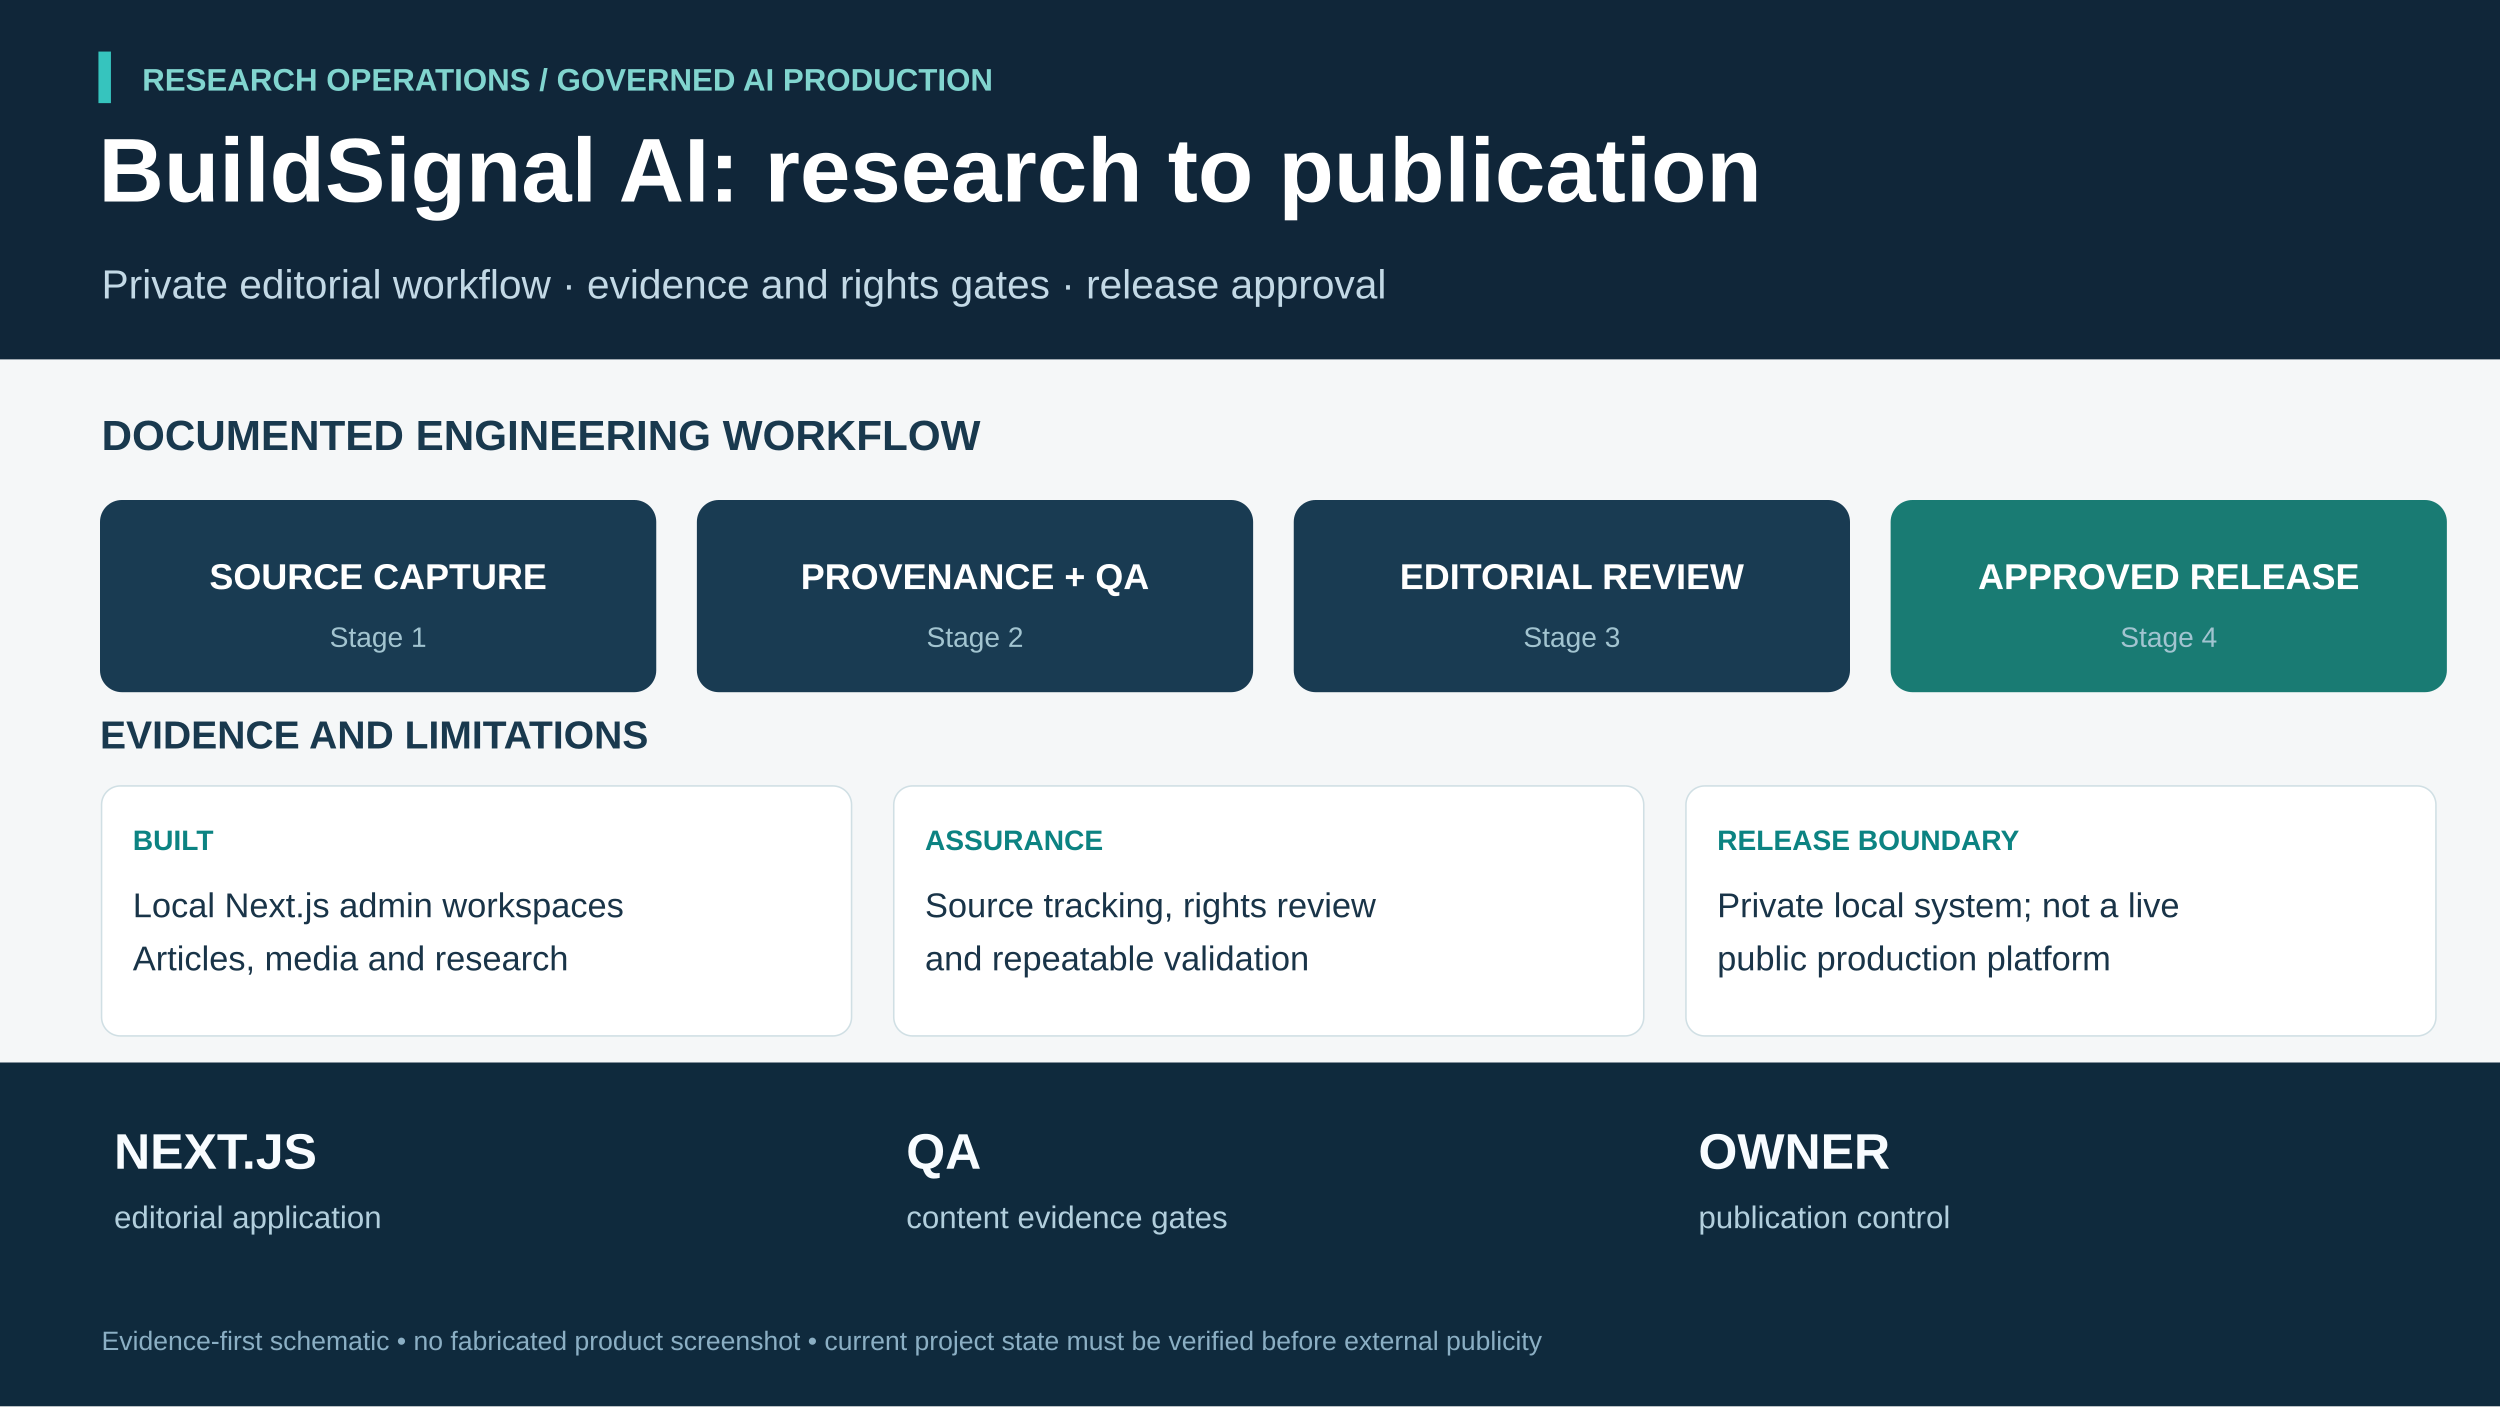
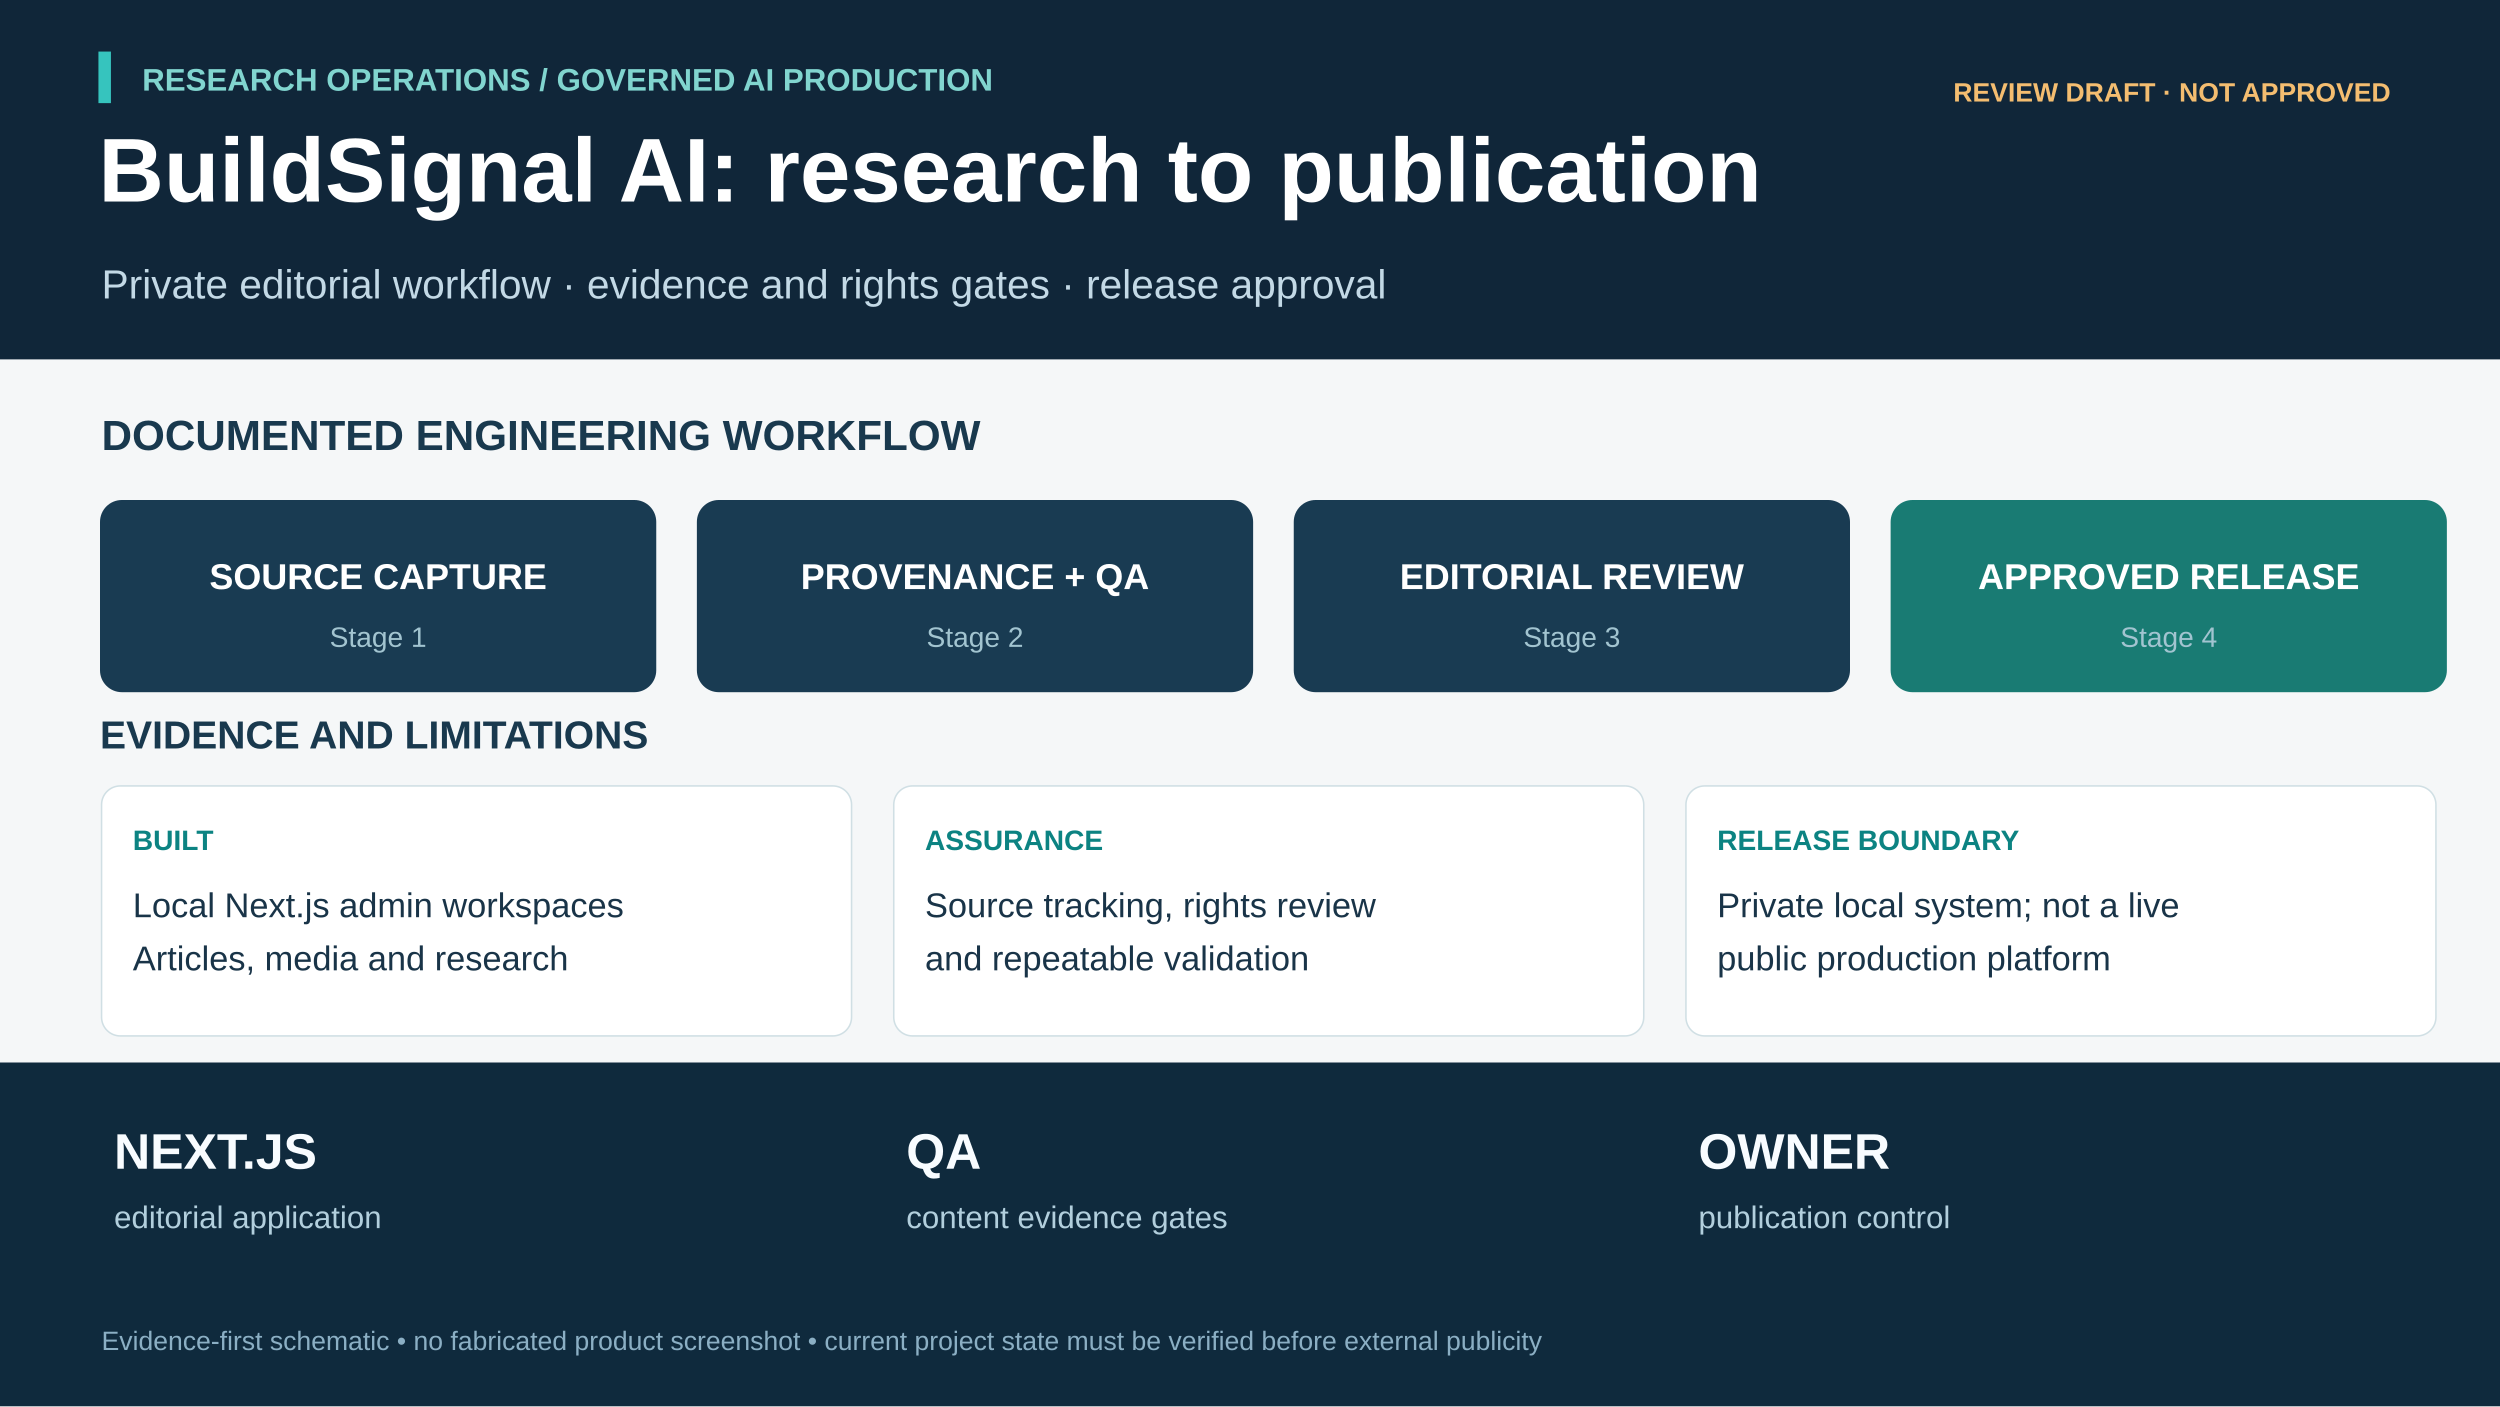
<svg xmlns="http://www.w3.org/2000/svg" width="1600" height="900" viewBox="0 0 1600 900" role="img" aria-label="BuildSignal AI: research to publication technical engineering evidence overview">
  <rect width="1600" height="900" fill="#f5f7f8" />
  <rect width="1600" height="230" fill="#102639" />
  <rect x="63" y="33" width="8" height="33" fill="#36c4be" />
  <text x="91" y="58" fill="#81d5cf" font-family="Arial" font-size="20" font-weight="700">RESEARCH OPERATIONS / GOVERNED AI PRODUCTION</text>
  <text x="63" y="129" fill="#fff" font-family="Arial" font-size="58" font-weight="700">BuildSignal AI: research to publication</text>
  <text x="65" y="191" fill="#c3d9e6" font-family="Arial" font-size="26">Private editorial workflow · evidence and rights gates · release approval</text>
  <text x="65" y="288" fill="#19394e" font-family="Arial" font-size="27" font-weight="700">DOCUMENTED ENGINEERING WORKFLOW</text>
  <rect x="64" y="320" width="356" height="123" rx="14" fill="#193b52" />
  <text x="242" y="377" fill="#fff" font-family="Arial" font-size="23" font-weight="700" text-anchor="middle">SOURCE CAPTURE</text>
  <text x="242" y="414" fill="#a2c4d0" font-size="18" font-family="Arial" text-anchor="middle">Stage 1</text>
  <rect x="446" y="320" width="356" height="123" rx="14" fill="#193b52" />
  <text x="624" y="377" fill="#fff" font-family="Arial" font-size="23" font-weight="700" text-anchor="middle">PROVENANCE + QA</text>
  <text x="624" y="414" fill="#a2c4d0" font-size="18" font-family="Arial" text-anchor="middle">Stage 2</text>
  <rect x="828" y="320" width="356" height="123" rx="14" fill="#193b52" />
  <text x="1006" y="377" fill="#fff" font-family="Arial" font-size="23" font-weight="700" text-anchor="middle">EDITORIAL REVIEW</text>
  <text x="1006" y="414" fill="#a2c4d0" font-size="18" font-family="Arial" text-anchor="middle">Stage 3</text>
  <rect x="1210" y="320" width="356" height="123" rx="14" fill="#197b73" />
  <text x="1388" y="377" fill="#fff" font-family="Arial" font-size="23" font-weight="700" text-anchor="middle">APPROVED RELEASE</text>
  <text x="1388" y="414" fill="#a2c4d0" font-size="18" font-family="Arial" text-anchor="middle">Stage 4</text>
  <text x="64" y="479" fill="#19394e" font-family="Arial" font-size="25" font-weight="700">EVIDENCE AND LIMITATIONS</text>
  <rect x="65" y="503" width="480" height="160" rx="12" fill="#ffffff" stroke="#d0dfe4" />
  <text x="85" y="544" fill="#0c8382" font-family="Arial" font-size="18" font-weight="700">BUILT</text>
  <text x="85" y="587" fill="#193448" font-family="Arial" font-size="22">Local Next.js admin workspaces</text>
  <text x="85" y="621" fill="#193448" font-family="Arial" font-size="22">Articles, media and research</text>
  <rect x="572" y="503" width="480" height="160" rx="12" fill="#ffffff" stroke="#d0dfe4" />
  <text x="592" y="544" fill="#0c8382" font-family="Arial" font-size="18" font-weight="700">ASSURANCE</text>
  <text x="592" y="587" fill="#193448" font-family="Arial" font-size="22">Source tracking, rights review</text>
  <text x="592" y="621" fill="#193448" font-family="Arial" font-size="22">and repeatable validation</text>
  <rect x="1079" y="503" width="480" height="160" rx="12" fill="#ffffff" stroke="#d0dfe4" />
  <text x="1099" y="544" fill="#0c8382" font-family="Arial" font-size="18" font-weight="700">RELEASE BOUNDARY</text>
  <text x="1099" y="587" fill="#193448" font-family="Arial" font-size="22">Private local system; not a live</text>
  <text x="1099" y="621" fill="#193448" font-family="Arial" font-size="22">public production platform</text>
  <rect x="0" y="680" width="1600" height="220" fill="#0f2a3d" />
  <text x="73" y="748" fill="#f8fcff" font-family="Arial" font-size="32" font-weight="700">NEXT.JS</text>
  <text x="73" y="786" fill="#b2cfdd" font-family="Arial" font-size="20">editorial application</text>
  <text x="580" y="748" fill="#f8fcff" font-family="Arial" font-size="32" font-weight="700">QA</text>
  <text x="580" y="786" fill="#b2cfdd" font-family="Arial" font-size="20">content evidence gates</text>
  <text x="1087" y="748" fill="#f8fcff" font-family="Arial" font-size="32" font-weight="700">OWNER</text>
  <text x="1087" y="786" fill="#b2cfdd" font-family="Arial" font-size="20">publication control</text>
  <text x="65" y="864" fill="#8bafc4" font-family="Arial" font-size="17">Evidence-first schematic • no fabricated product screenshot • current project state must be verified before external publicity</text>
+   <text x="1530" y="65" text-anchor="end" fill="#f4bd70" font-family="Arial" font-size="17" font-weight="700">REVIEW DRAFT · NOT APPROVED</text>
</svg>
